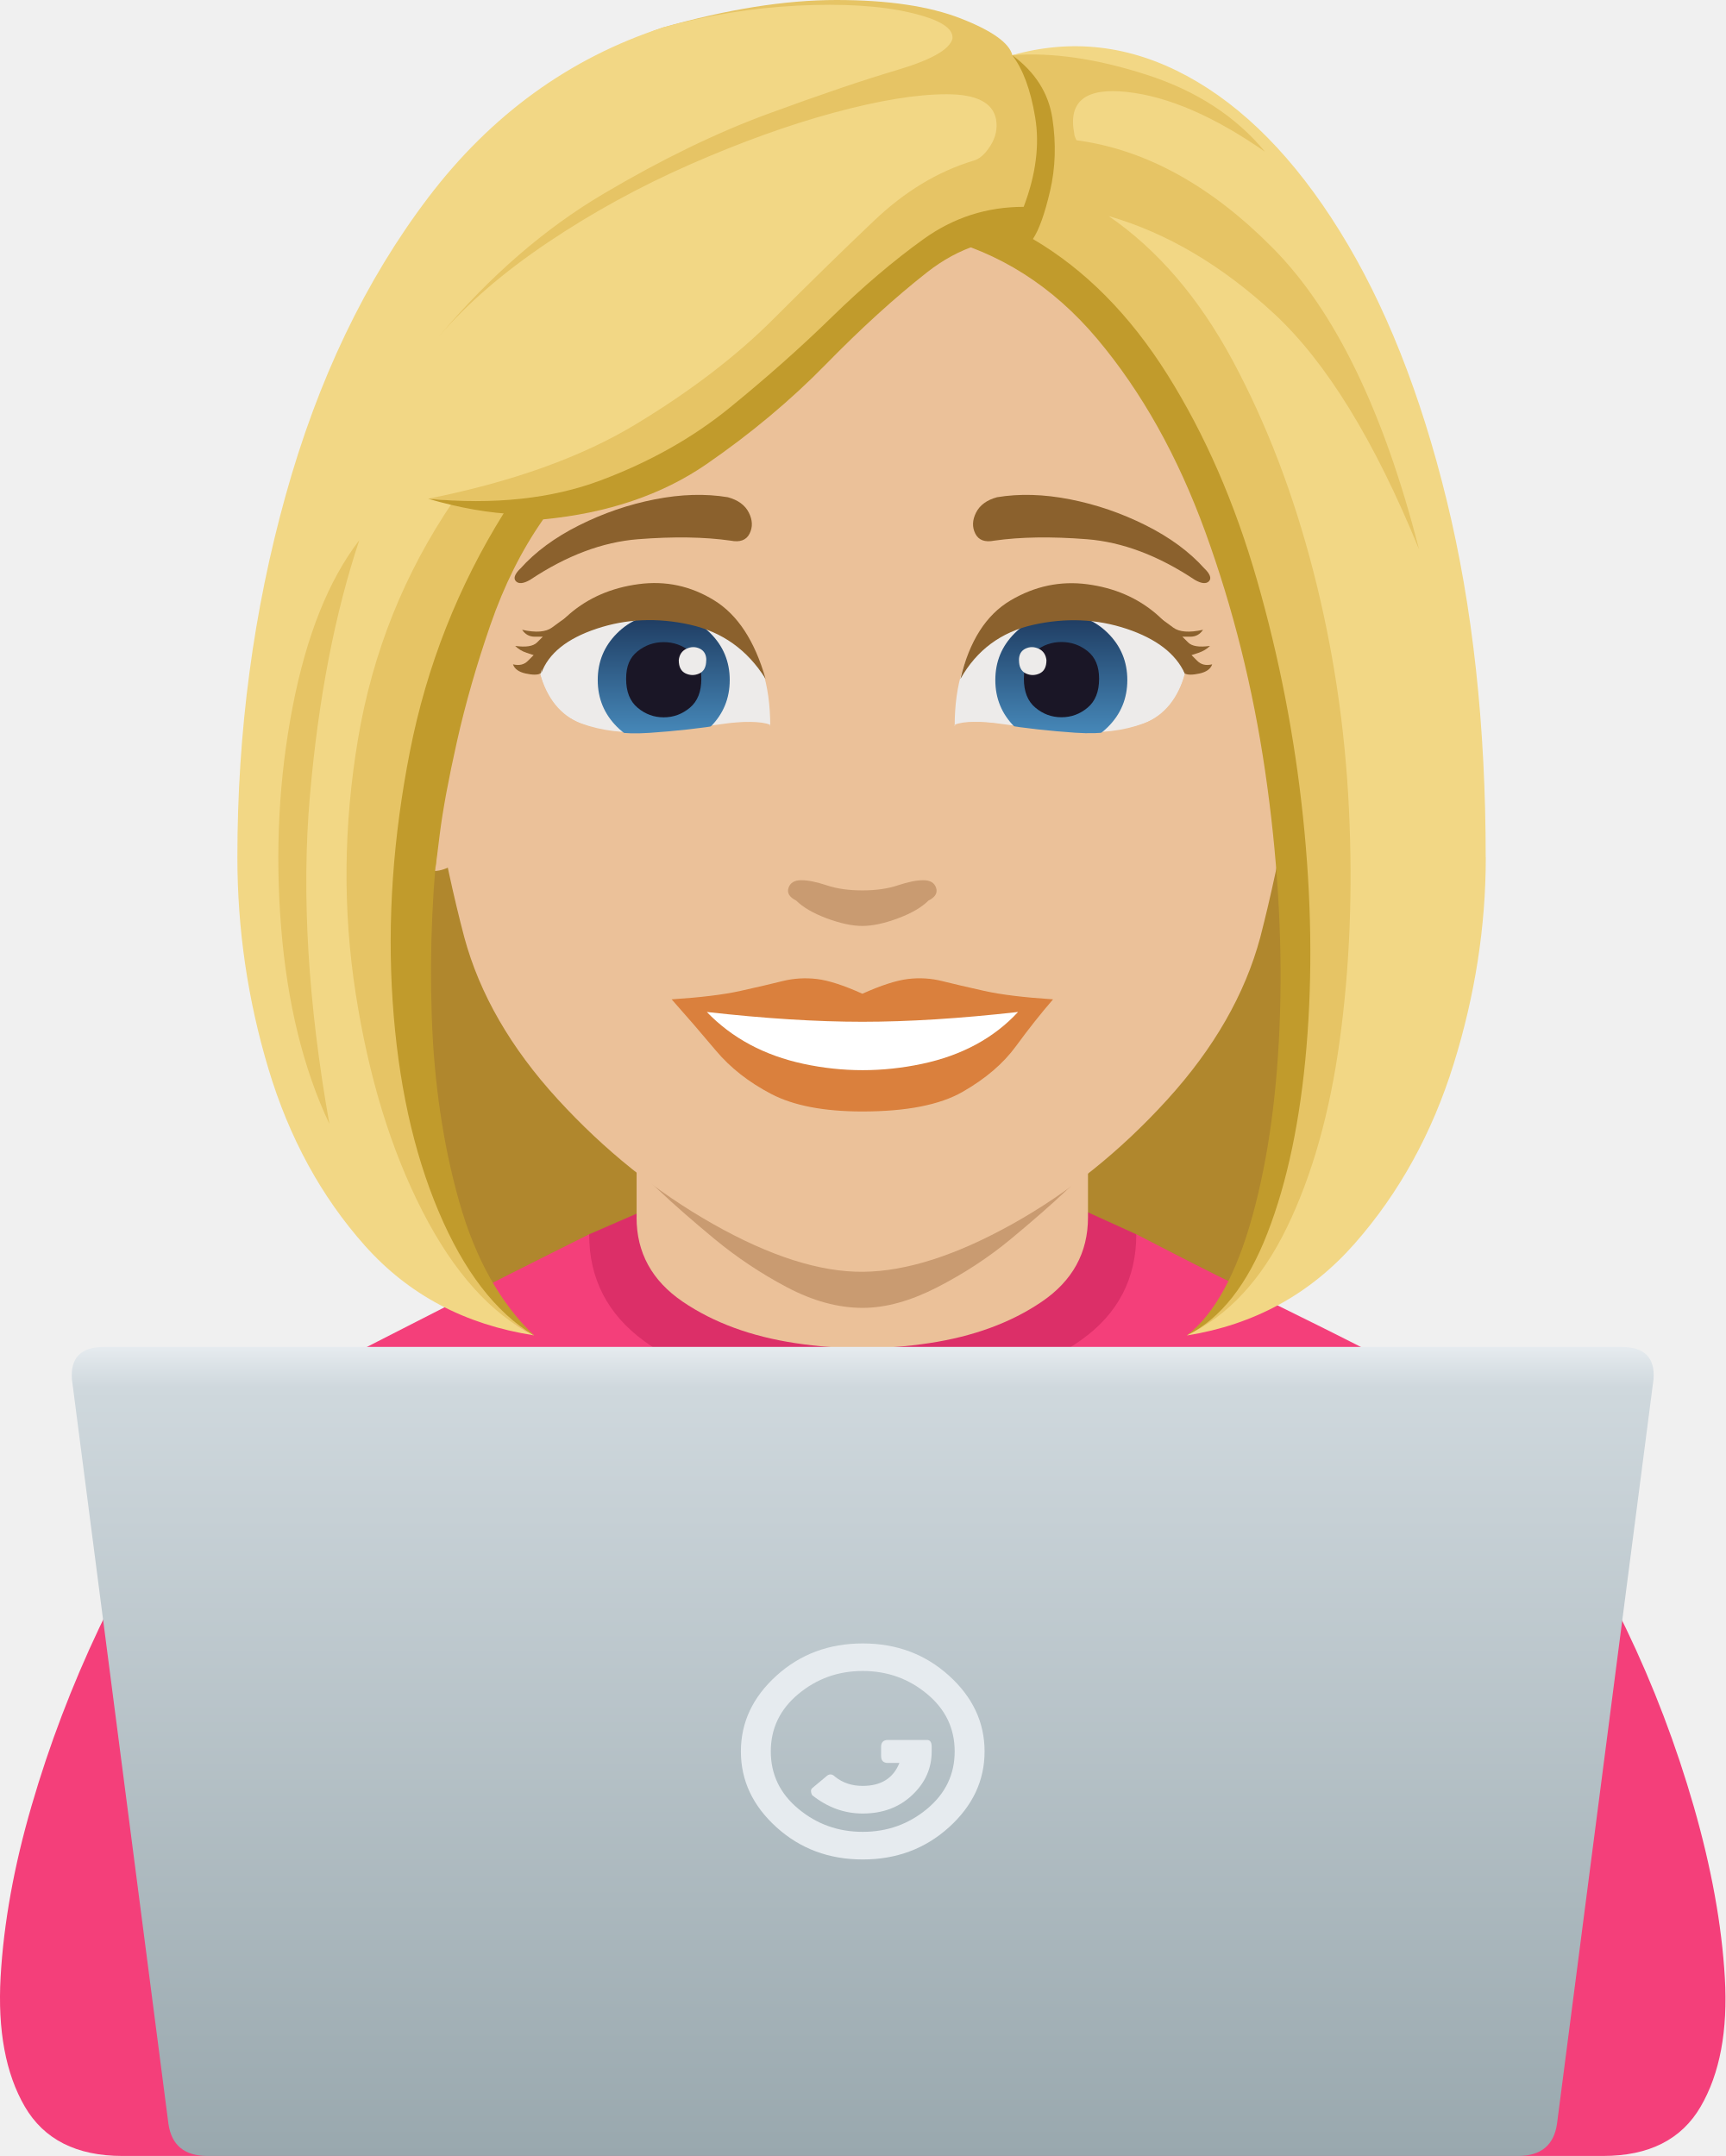
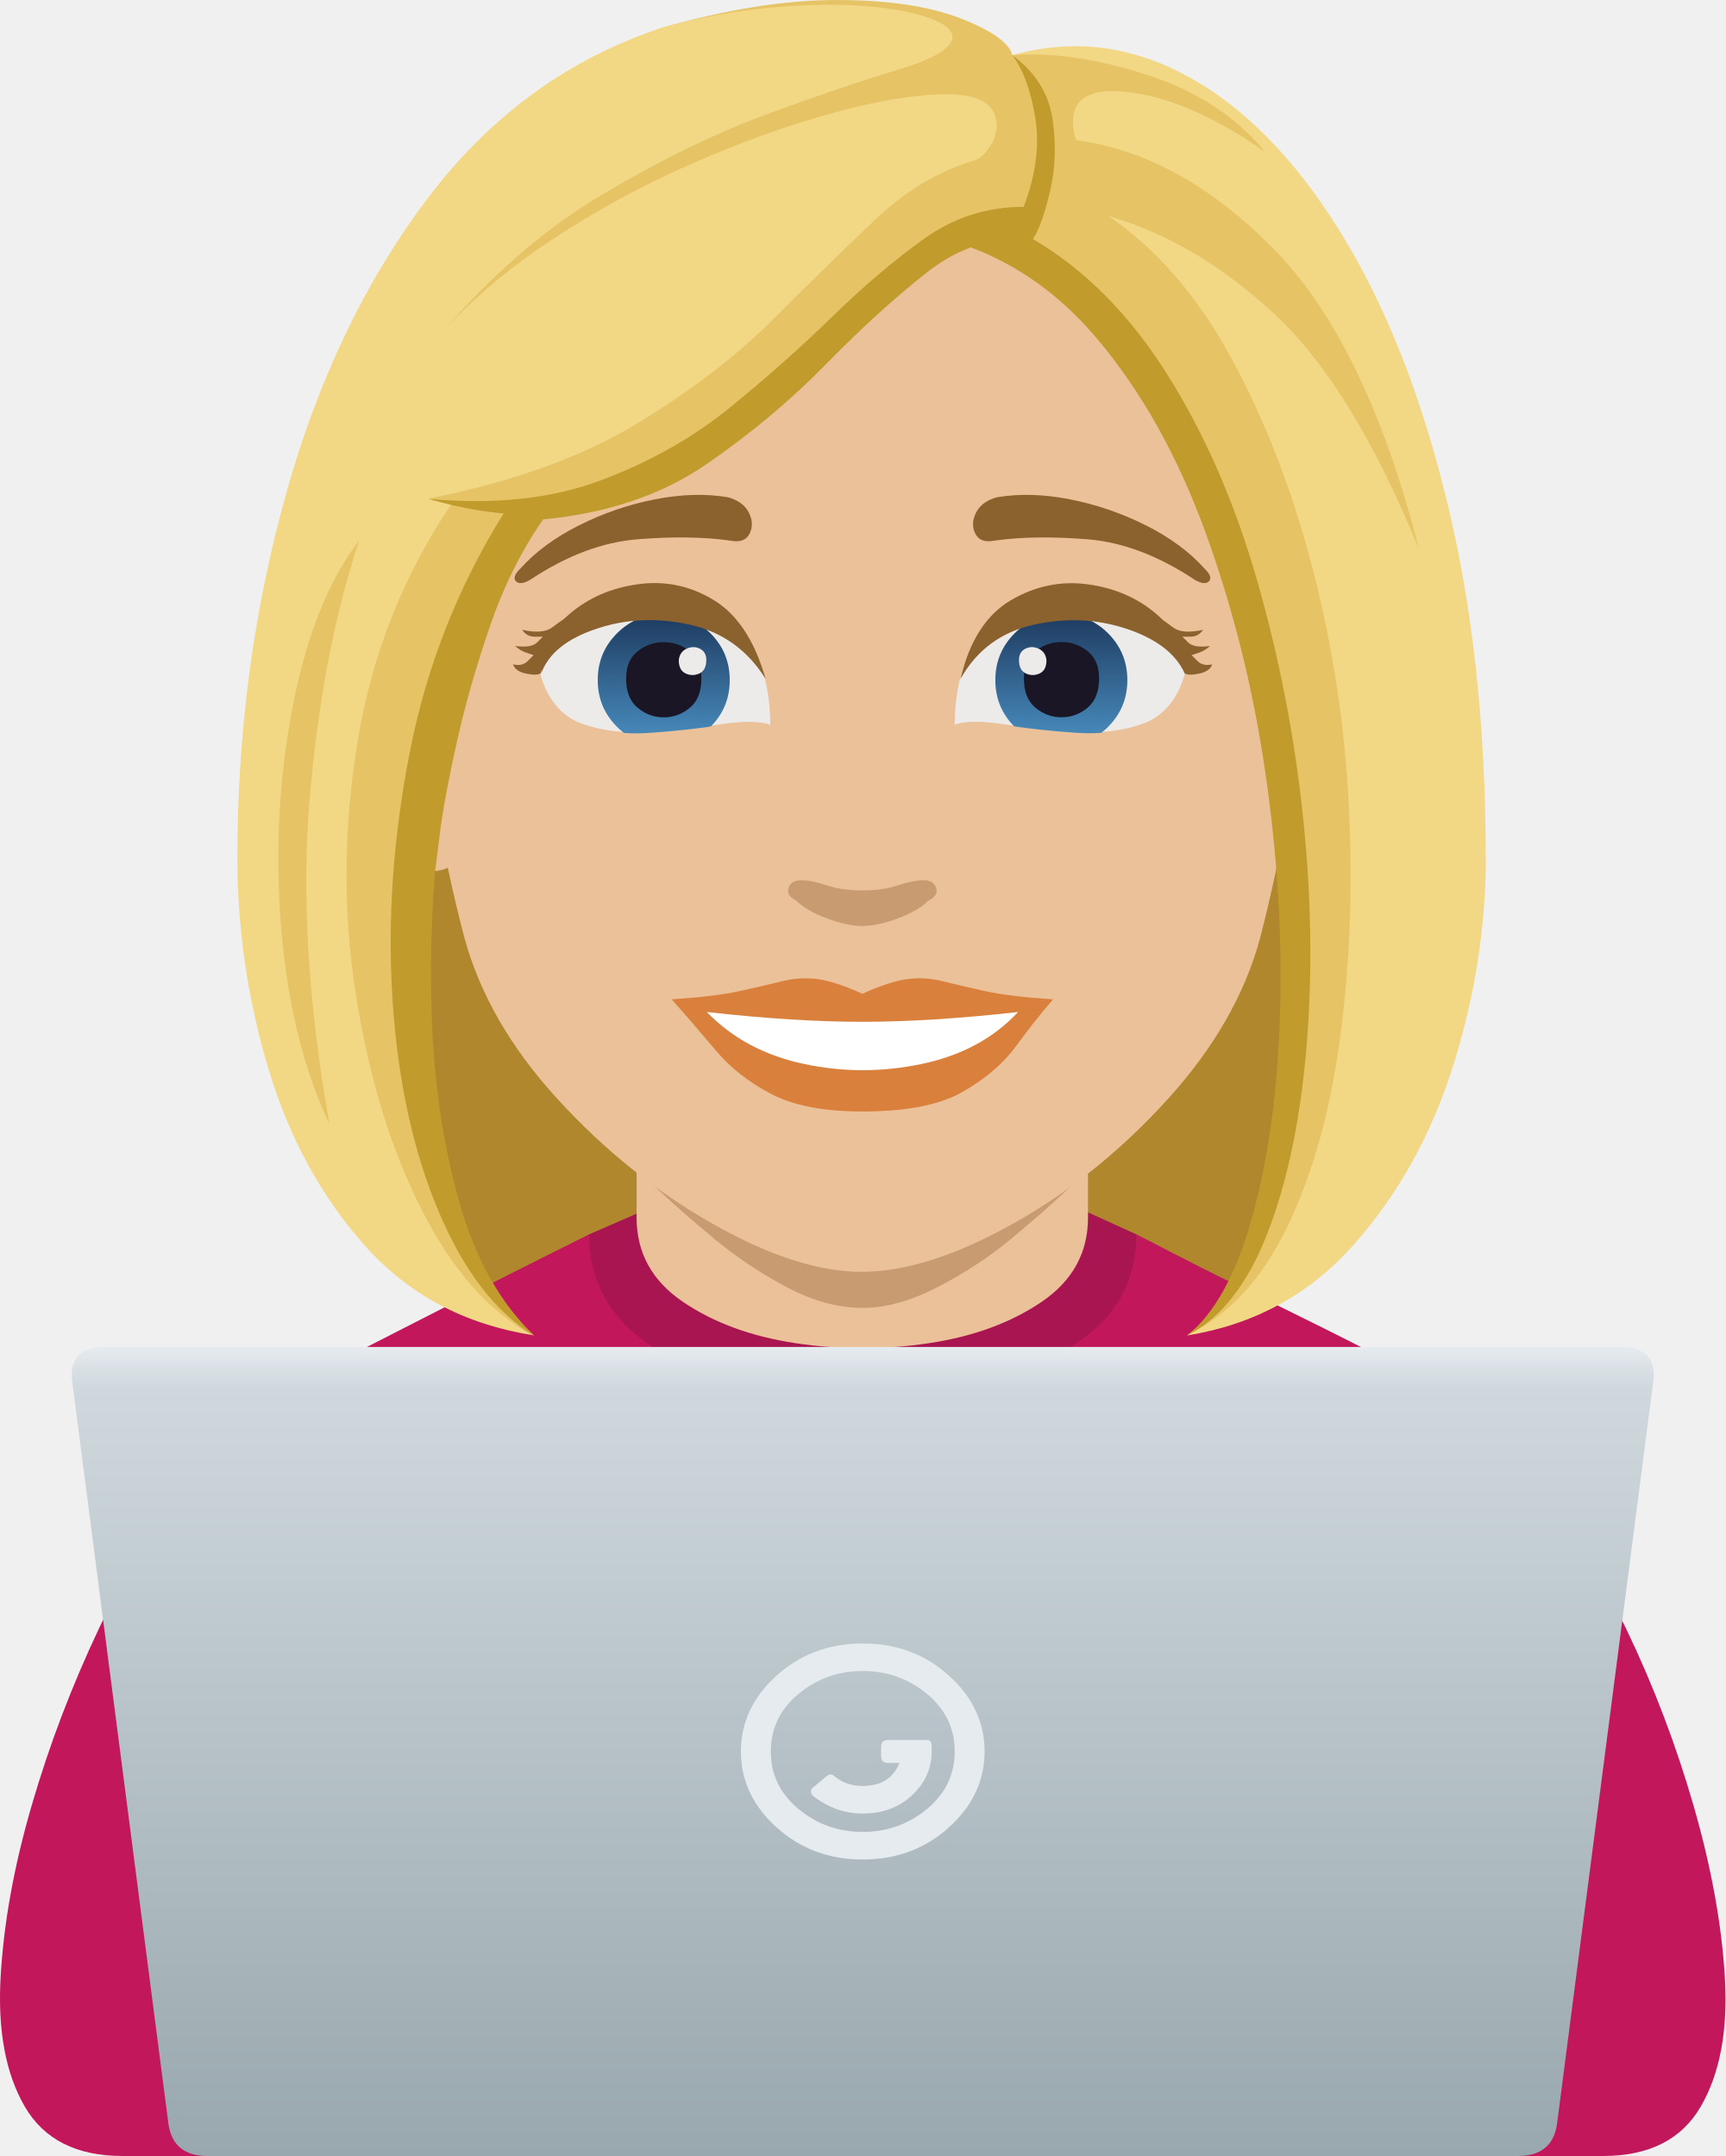
- <svg xmlns="http://www.w3.org/2000/svg" style="" viewBox="0 0 409.68 512">
+ <svg xmlns="http://www.w3.org/2000/svg" style="" viewBox="0 0 409.68 511.99">
  <g class="nc-icon-wrapper">
    <defs>
-       <linearGradient id="1776867898428-1893446_linear-gradient" x1="204.84" y1="-380.02" x2="204.84" y2="-187.88" gradientTransform="matrix(1 0 0 -1 0 131.98)" gradientUnits="userSpaceOnUse">
+       <linearGradient id="1777061839219-1755433_linear-gradient" x1="204.84" y1="892.01" x2="204.84" y2="699.88" gradientTransform="translate(0 -380.02)" gradientUnits="userSpaceOnUse">
        <stop offset="0" stop-color="#99a8ae" />
        <stop offset=".95" stop-color="#cfd8dd" />
        <stop offset="1" stop-color="#e6ebef" />
      </linearGradient>
-       <linearGradient id="1776867898428-1893446_linear-gradient-2" x1="251.99" y1="-45.18" x2="251.99" y2="-13.85" gradientTransform="matrix(1 0 0 -1 0 131.98)" gradientUnits="userSpaceOnUse">
+       <linearGradient id="1777061839219-1755433_linear-gradient-2" x1="251.99" y1="557.19" x2="251.99" y2="525.85" gradientTransform="translate(0 -380.02)" gradientUnits="userSpaceOnUse">
        <stop offset="0" stop-color="#4a90c2" />
        <stop offset="1" stop-color="#1e3a5f" />
      </linearGradient>
-       <linearGradient id="1776867898428-1893446_linear-gradient-3" x1="157.59" y1="-45.18" x2="157.59" y2="-13.85" gradientTransform="matrix(1 0 0 -1 0 131.98)" gradientUnits="userSpaceOnUse">
+       <linearGradient id="1777061839219-1755433_linear-gradient-3" x1="157.59" y1="557.19" x2="157.59" y2="525.85" gradientTransform="translate(0 -380.02)" gradientUnits="userSpaceOnUse">
        <stop offset="0" stop-color="#4a90c2" />
        <stop offset="1" stop-color="#1e3a5f" />
      </linearGradient>
    </defs>
    <path class="cls-2" d="M302,308.4H106.6s-.82-4-2.46-12.01c-1.64-8-3.82-18.2-6.55-30.57-2.74-12.37-5.64-25.57-8.73-39.58-3.1-14.01-6-27.2-8.73-39.58-2.73-12.37-4.91-22.38-6.55-30.02s-2.46-11.28-2.46-10.91h268.01c0-.36-.91,3.27-2.73,10.91s-4.1,17.65-6.83,30.02c-2.73,12.37-5.64,25.57-8.73,39.58-3.1,14.01-6.1,27.2-9.01,39.58-2.91,12.37-5.27,22.56-7.1,30.57-1.82,8.01-2.73,12.01-2.73,12.01" vector-effect="none" fill="#b0872d" />
-     <path class="cls-9" d="M64.56,331.32c4.37-2.18,10.64-5.37,18.83-9.55,8.19-4.18,16.56-8.46,25.11-12.83,8.55-4.37,15.92-8.1,22.11-11.19,6.19-3.1,9.28-4.64,9.28-4.64h129.91s3,1.54,9.01,4.64c6,3.1,13.47,6.83,22.38,11.19,8.91,4.37,17.47,8.64,25.65,12.83,8.19,4.18,14.47,7.37,18.83,9.55,6.19,3.27,12.83,9.91,19.92,19.92,7.1,10.01,13.91,21.84,20.47,35.48s11.91,27.75,16.1,42.3c4.18,14.55,6.64,28.11,7.37,40.66.73,12.55-1.18,22.74-5.73,30.57-4.54,7.83-12.28,11.74-23.2,11.74H29.08c-10.91,0-18.65-3.91-23.2-11.74-4.54-7.83-6.46-18.11-5.73-30.84.73-12.74,3.18-26.29,7.37-40.66,4.18-14.37,9.55-28.48,16.1-42.3,6.55-13.83,13.47-25.65,20.74-35.48,7.28-9.83,14.01-16.38,20.2-19.65" vector-effect="none" fill="#f43f7a" />
-     <path class="cls-6" d="M139.88,293.12l12.55-5.46h105.35l12.01,5.46c0,10.55-4.37,18.92-13.1,25.11-8.73,6.19-19.56,10.37-32.48,12.55-12.91,2.18-25.84,2.27-38.75.27-12.91-2-23.74-6.19-32.48-12.55-8.73-6.37-13.1-14.83-13.1-25.38" vector-effect="none" fill="#dc2f68" />
-     <path class="cls-1" d="M151.15,289.12v-45.39h107.17v45.39c0,8.36-3.66,15.03-10.96,20-7.31,4.98-16.24,8.26-26.8,9.85-10.55,1.59-21.11,1.59-31.66,0-10.55-1.59-19.48-4.87-26.8-9.85-7.31-4.98-10.96-11.64-10.96-20" vector-effect="none" fill="#ebc199" />
-     <path class="cls-13" d="M151.35,277.83h106.98s-1.73,1.64-5.19,4.91c-3.46,3.27-7.83,7.1-13.1,11.47s-11.1,8.19-17.47,11.47c-6.37,3.27-12.28,4.91-17.74,4.91-5.83,0-11.83-1.64-18.01-4.91-6.19-3.27-11.91-7.1-17.2-11.47-5.27-4.37-9.64-8.19-13.1-11.47-3.46-3.27-5.19-4.91-5.19-4.91" vector-effect="none" fill="#c99b71" />
-     <path class="cls-8" d="M384.96,319.86c5.46,0,8.01,2.54,7.64,7.64l-22.92,176.85c-.73,5.1-3.82,7.64-9.28,7.64H49.27c-5.46,0-8.55-2.54-9.28-7.64l-22.92-176.85c-.36-5.1,2.18-7.64,7.64-7.64h360.26" vector-effect="none" fill="url(#1776867898428-1893446_linear-gradient)" />
-     <path class="cls-17" d="M204.84,396.82c-5.83,0-10.91,1.82-15.28,5.46-4.37,3.64-6.55,8.19-6.55,13.64s2.18,10.01,6.55,13.64c4.37,3.64,9.46,5.46,15.28,5.46s10.91-1.82,15.28-5.46,6.55-8.19,6.55-13.64-2.18-10.01-6.55-13.64c-4.37-3.64-9.46-5.46-15.28-5.46M204.84,390.28c8.01,0,14.83,2.54,20.47,7.64s8.46,11.1,8.46,18.01-2.82,12.91-8.46,18.01c-5.64,5.1-12.47,7.64-20.47,7.64s-14.83-2.54-20.47-7.64-8.46-11.1-8.46-18.01,2.82-12.91,8.46-18.01,12.47-7.64,20.47-7.64" vector-effect="none" fill="#e6ebef" />
-     <path class="cls-17" d="M210.84,418.66c-1.09,0-1.64-.54-1.64-1.64v-2.18c0-1.09.54-1.64,1.64-1.64h9.28c.73,0,1.09.54,1.09,1.64v1.09c0,4-1.54,7.46-4.64,10.37s-7,4.37-11.74,4.37c-4.37,0-8.37-1.46-12.01-4.37-.36-.73-.36-1.27,0-1.64l3.27-2.73c.73-.73,1.46-.73,2.18,0,1.82,1.46,4,2.18,6.55,2.18,4.37,0,7.28-1.82,8.73-5.46h-2.73" vector-effect="none" fill="#e6ebef" />
+     <path class="cls-14" d="M64.56,331.32c4.37-2.18,10.64-5.37,18.83-9.55s16.56-8.46,25.11-12.83,15.92-8.1,22.11-11.19c6.19-3.1,9.28-4.64,9.28-4.64h129.91s3,1.54,9.01,4.64c6,3.1,13.47,6.83,22.38,11.19,8.91,4.37,17.47,8.64,25.65,12.83,8.19,4.18,14.47,7.37,18.83,9.55,6.19,3.27,12.83,9.91,19.92,19.92,7.1,10.01,13.91,21.84,20.47,35.48s11.91,27.75,16.1,42.3c4.18,14.55,6.64,28.11,7.37,40.66.73,12.55-1.18,22.74-5.73,30.57-4.54,7.83-12.28,11.74-23.2,11.74H29.08c-10.91,0-18.65-3.91-23.2-11.74-4.54-7.83-6.46-18.11-5.73-30.84.73-12.74,3.18-26.29,7.37-40.66,4.18-14.37,9.55-28.48,16.1-42.3,6.55-13.83,13.47-25.65,20.74-35.48,7.28-9.83,14.01-16.38,20.2-19.65" vector-effect="none" fill="#c2185b" />
+     <path class="cls-17" d="M139.88,293.12l12.55-5.46h105.35l12.01,5.46c0,10.55-4.37,18.92-13.1,25.11-8.73,6.19-19.56,10.37-32.48,12.55-12.91,2.18-25.84,2.27-38.75.27s-23.74-6.19-32.48-12.55c-8.73-6.37-13.1-14.83-13.1-25.38" vector-effect="none" fill="#a91550" />
+     <path class="cls-1" d="M151.15,289.12v-45.39h107.17v45.39c0,8.36-3.66,15.03-10.96,20-7.31,4.98-16.24,8.26-26.8,9.85-10.55,1.59-21.11,1.59-31.66,0s-19.48-4.87-26.8-9.85c-7.31-4.98-10.96-11.64-10.96-20" vector-effect="none" fill="#ebc199" />
+     <path class="cls-11" d="M151.35,277.83h106.98s-1.73,1.64-5.19,4.91c-3.46,3.27-7.83,7.1-13.1,11.47s-11.1,8.19-17.47,11.47c-6.37,3.27-12.28,4.91-17.74,4.91-5.83,0-11.83-1.64-18.01-4.91-6.19-3.27-11.91-7.1-17.2-11.47-5.27-4.37-9.64-8.19-13.1-11.47-3.46-3.27-5.19-4.91-5.19-4.91" vector-effect="none" fill="#c99b71" />
+     <path class="cls-7" d="M384.96,319.86c5.46,0,8.01,2.54,7.64,7.64l-22.92,176.85c-.73,5.1-3.82,7.64-9.28,7.64H49.27c-5.46,0-8.55-2.54-9.28-7.64l-22.92-176.85c-.36-5.1,2.18-7.64,7.64-7.64h360.26" vector-effect="none" fill="url(#1777061839219-1755433_linear-gradient)" />
+     <path class="cls-16" d="M204.84,396.82c-5.83,0-10.91,1.82-15.28,5.46-4.37,3.64-6.55,8.19-6.55,13.64s2.18,10.01,6.55,13.64c4.37,3.64,9.46,5.46,15.28,5.46s10.91-1.82,15.28-5.46,6.55-8.19,6.55-13.64-2.18-10.01-6.55-13.64c-4.37-3.64-9.46-5.46-15.28-5.46M204.84,390.28c8.01,0,14.83,2.54,20.47,7.64s8.46,11.1,8.46,18.01-2.82,12.91-8.46,18.01-12.47,7.64-20.47,7.64-14.83-2.54-20.47-7.64-8.46-11.1-8.46-18.01,2.82-12.91,8.46-18.01,12.47-7.64,20.47-7.64" vector-effect="none" fill="#e6ebef" />
+     <path class="cls-16" d="M210.84,418.66c-1.09,0-1.64-.54-1.64-1.64v-2.18c0-1.09.54-1.64,1.64-1.64h9.28c.73,0,1.09.54,1.09,1.64v1.09c0,4-1.54,7.46-4.64,10.37s-7,4.37-11.74,4.37c-4.37,0-8.37-1.46-12.01-4.37-.36-.73-.36-1.27,0-1.64l3.27-2.73c.73-.73,1.46-.73,2.18,0,1.82,1.46,4,2.18,6.55,2.18,4.37,0,7.28-1.82,8.73-5.46h-2.73" vector-effect="none" fill="#e6ebef" />
    <path class="cls-1" d="M101.68,147.93c2.18,5.46,4.91,13.1,8.19,22.92s4.37,18.56,3.27,26.2c-.36,2.91-1.91,5.46-4.64,7.64-2.73,2.18-5.73,2.73-9.01,1.64-3.27-1.09-5.83-5.1-7.64-12.01-1.09-4.37-3.54-10.28-7.37-17.74-3.82-7.46-5.37-16.65-4.64-27.57.73-7.28,2.73-11.1,6-11.47,3.27-.36,6.55.82,9.83,3.54,3.27,2.73,5.27,5,6,6.83M329.29,149.01c1.09,10.91-.27,20.11-4.1,27.57-3.82,7.46-6.27,13.37-7.37,17.74-2.18,6.91-4.91,10.91-8.19,12.01-3.27,1.09-6.27.54-9.01-1.64-2.73-2.18-4.27-4.73-4.64-7.64-.73-7.64.54-16.38,3.82-26.2,3.27-9.83,6-17.47,8.19-22.92.73-1.82,2.73-4.1,6-6.83s6.55-3.91,9.83-3.54,5.1,4.18,5.46,11.47" vector-effect="none" fill="#ebc199" />
-     <path class="cls-1" d="M204.7,20.84c24.75-.1,45.18,6.13,61.27,18.67,16.09,12.54,27.81,29.37,35.17,50.49s10.19,45.07,8.51,71.85c-.34,7.75-1.53,17.36-3.57,28.81-2.03,11.47-4.32,22.12-6.86,31.96-3.61,13.45-10.95,26.28-22.04,38.48s-23.34,22.05-36.75,29.54c-13.41,7.49-25.24,11.28-35.47,11.38-10.23.1-22.11-3.68-35.63-11.33-13.52-7.65-25.84-17.55-36.94-29.68-11.11-12.14-18.49-24.93-22.14-38.38-2.58-9.79-4.87-20.39-6.88-31.77-2.01-11.39-3.29-21.09-3.85-29.11-1.29-26.68,1.75-50.59,9.13-71.75,7.37-21.16,19.04-37.95,35-50.37,15.96-12.43,36.32-18.68,61.07-18.77" vector-effect="none" fill="#ebc199" />
-     <path class="cls-15" d="M204.75,235.99c4.44-2,8.05-3.16,10.82-3.5,2.78-.34,5.5-.17,8.15.5,2.66.66,5.99,1.44,9.99,2.33,3.99.89,9.43,1.55,16.32,2-2.89,3.33-5.83,7.05-8.83,11.15-2.99,4.1-7.22,7.71-12.65,10.82s-13.37,4.66-23.8,4.66c-9.1,0-16.32-1.38-21.64-4.16s-9.71-6.22-13.15-10.32-6.94-8.16-10.49-12.15c6.88-.45,12.32-1.11,16.32-2s7.33-1.66,9.99-2.33c2.66-.66,5.39-.83,8.16-.5s6.39,1.5,10.82,3.5" vector-effect="none" fill="#da803d" />
-     <path class="cls-12" d="M167.8,240.32c13.76,1.55,26.09,2.33,36.96,2.33s23.2-.78,36.96-2.33c-5.77,6.22-13.37,10.32-22.8,12.32s-18.81,2-28.13,0c-9.32-2-16.98-6.11-22.97-12.32" vector-effect="none" fill="#fff" />
-     <path class="cls-16" d="M286.03,135.05c1.33,1.33,1.66,2.33,1,3-.66.66-1.78.55-3.33-.34-8.66-5.77-17.2-8.99-25.65-9.66-8.43-.66-15.76-.55-21.98.34-2.22.44-3.72-.11-4.5-1.66s-.72-3.22.17-4.99,2.55-3,4.99-3.66c5.33-.89,11.1-.72,17.32.5,6.22,1.22,12.21,3.27,17.98,6.16s10.43,6.33,13.99,10.32M123.51,135.05c-1.34,1.33-1.66,2.33-1,3,.66.66,1.78.55,3.33-.34,8.66-5.77,17.2-8.99,25.65-9.66,8.43-.66,15.76-.55,21.98.34,2.22.44,3.72-.11,4.5-1.66s.72-3.22-.17-4.99-2.55-3-4.99-3.66c-5.33-.89-11.1-.72-17.32.5-6.22,1.22-12.21,3.27-17.98,6.16s-10.43,6.33-13.99,10.32" vector-effect="none" fill="#8b612d" />
-     <path class="cls-13" d="M219.24,209.03c1.61,0,2.62.6,3.02,1.81s-.2,2.22-1.81,3.02c-1.61,1.61-4.02,3.02-7.25,4.22-3.22,1.21-6.04,1.81-8.46,1.81s-5.23-.61-8.46-1.81c-3.22-1.21-5.63-2.62-7.25-4.22-1.61-.81-2.22-1.81-1.81-3.02.4-1.21,1.41-1.81,3.02-1.81s3.62.4,6.04,1.21,5.23,1.21,8.46,1.21,6.04-.4,8.46-1.21,4.42-1.21,6.04-1.21" vector-effect="none" fill="#c99b71" />
-     <path class="cls-14" d="M281.29,160.11c-1.55,5.99-4.78,9.88-9.66,11.66s-10.38,2.44-16.48,2-11.83-1.06-17.16-1.83c-5.33-.78-9.11-.61-11.32.5,0-9.99,2.44-17.65,7.33-22.98,4.89-5.33,10.77-8.49,17.65-9.49s13.15.17,18.82,3.5c5.67,3.33,9.27,8.88,10.83,16.65" vector-effect="none" fill="#edebea" />
-     <path class="cls-5" d="M251.99,145.83c4.35,0,8.05,1.52,11.1,4.57,3.05,3.05,4.57,6.75,4.57,11.1s-1.52,8.05-4.57,11.1-6.75,4.57-11.1,4.57-8.05-1.52-11.1-4.57c-3.05-3.05-4.57-6.75-4.57-11.1s1.52-8.05,4.57-11.1,6.75-4.57,11.1-4.57" vector-effect="none" fill="url(#1776867898428-1893446_linear-gradient-2)" />
-     <path class="cls-7" d="M243.1,161.18c0-2.9.9-5.08,2.72-6.54,1.82-1.45,3.88-2.18,6.21-2.18s4.39.73,6.21,2.18c1.82,1.45,2.72,3.63,2.72,6.54,0,3.05-.9,5.34-2.72,6.86-1.82,1.53-3.88,2.29-6.21,2.29s-4.39-.76-6.21-2.29c-1.82-1.52-2.72-3.81-2.72-6.86" vector-effect="none" fill="#1a1626" />
-     <path class="cls-14" d="M241.93,156.77c0-1.3.5-2.22,1.52-2.72,1.02-.5,2.07-.5,3.16,0s1.7,1.42,1.85,2.72c0,1.6-.54,2.65-1.63,3.16-1.09.5-2.18.5-3.26,0-1.09-.51-1.63-1.56-1.63-3.16" vector-effect="none" fill="#edebea" />
-     <path class="cls-16" d="M282.9,155.57s.46.46,1.37,1.37c.91.91,2.1,1.18,3.54.82-.36,1.09-1.37,1.82-3,2.18-1.64.36-2.82.36-3.54,0-.36-1.82-1.64-4.27-3.82-7.37s-3.91-5.55-5.19-7.37-.46-1.46,2.46,1.09c1.09.73,2.37,1.64,3.82,2.73s3.82,1.27,7.1.54c-.73,1.09-1.73,1.64-3,1.64h-1.91s.46.46,1.37,1.37c.91.91,2.64,1.18,5.19.82-.73.73-1.64,1.27-2.73,1.64-1.09.36-1.64.54-1.64.54" vector-effect="none" fill="#8b612d" />
+     <path class="cls-1" d="M204.7,20.84c24.75-.1,45.18,6.13,61.27,18.67s27.81,29.37,35.17,50.49,10.19,45.07,8.51,71.85c-.34,7.75-1.53,17.36-3.57,28.81-2.03,11.47-4.32,22.12-6.86,31.96-3.61,13.45-10.95,26.28-22.04,38.48s-23.34,22.05-36.75,29.54c-13.41,7.49-25.24,11.28-35.47,11.38s-22.11-3.68-35.63-11.33-25.84-17.55-36.94-29.68c-11.11-12.14-18.49-24.93-22.14-38.38-2.58-9.79-4.87-20.39-6.88-31.77-2.01-11.39-3.29-21.09-3.85-29.11-1.29-26.68,1.75-50.59,9.13-71.75,7.37-21.16,19.04-37.95,35-50.37,15.96-12.43,36.32-18.68,61.07-18.77" vector-effect="none" fill="#ebc199" />
+     <path class="cls-13" d="M204.75,235.99c4.44-2,8.05-3.16,10.82-3.5,2.78-.34,5.5-.17,8.15.5,2.66.66,5.99,1.44,9.99,2.33,3.99.89,9.43,1.55,16.32,2-2.89,3.33-5.83,7.05-8.83,11.15-2.99,4.1-7.22,7.71-12.65,10.82s-13.37,4.66-23.8,4.66c-9.1,0-16.32-1.38-21.64-4.16s-9.71-6.22-13.15-10.32-6.94-8.16-10.49-12.15c6.88-.45,12.32-1.11,16.32-2s7.33-1.66,9.99-2.33c2.66-.66,5.39-.83,8.16-.5s6.39,1.5,10.82,3.5" vector-effect="none" fill="#da803d" />
+     <path class="cls-10" d="M167.8,240.32c13.76,1.55,26.09,2.33,36.96,2.33s23.2-.78,36.96-2.33c-5.77,6.22-13.37,10.32-22.8,12.32s-18.81,2-28.13,0c-9.32-2-16.98-6.11-22.97-12.32" vector-effect="none" fill="#fff" />
+     <path class="cls-15" d="M286.03,135.05c1.33,1.33,1.66,2.33,1,3-.66.66-1.78.55-3.33-.34-8.66-5.77-17.2-8.99-25.65-9.66-8.43-.66-15.76-.55-21.98.34-2.22.44-3.72-.11-4.5-1.66s-.72-3.22.17-4.99,2.55-3,4.99-3.66c5.33-.89,11.1-.72,17.32.5,6.22,1.22,12.21,3.27,17.98,6.16s10.43,6.33,13.99,10.32M123.51,135.05c-1.34,1.33-1.66,2.33-1,3,.66.66,1.78.55,3.33-.34,8.66-5.77,17.2-8.99,25.65-9.66,8.43-.66,15.76-.55,21.98.34,2.22.44,3.72-.11,4.5-1.66s.72-3.22-.17-4.99-2.55-3-4.99-3.66c-5.33-.89-11.1-.72-17.32.5s-12.21,3.27-17.98,6.16-10.43,6.33-13.99,10.32" vector-effect="none" fill="#8b612d" />
+     <path class="cls-11" d="M219.24,209.03c1.61,0,2.62.6,3.02,1.81s-.2,2.22-1.81,3.02c-1.61,1.61-4.02,3.02-7.25,4.22-3.22,1.21-6.04,1.81-8.46,1.81s-5.23-.61-8.46-1.81c-3.22-1.21-5.63-2.62-7.25-4.22-1.61-.81-2.22-1.81-1.81-3.02.4-1.21,1.41-1.81,3.02-1.81s3.62.4,6.04,1.21,5.23,1.21,8.46,1.21,6.04-.4,8.46-1.21,4.42-1.21,6.04-1.21" vector-effect="none" fill="#c99b71" />
+     <path class="cls-12" d="M281.29,160.11c-1.55,5.99-4.78,9.88-9.66,11.66s-10.38,2.44-16.48,2-11.83-1.06-17.16-1.83c-5.33-.78-9.11-.61-11.32.5,0-9.99,2.44-17.65,7.33-22.98s10.77-8.49,17.65-9.49,13.15.17,18.82,3.5c5.67,3.33,9.27,8.88,10.83,16.65" vector-effect="none" fill="#edebea" />
+     <path class="cls-5" d="M251.99,145.83c4.35,0,8.05,1.52,11.1,4.57s4.57,6.75,4.57,11.1-1.52,8.05-4.57,11.1-6.75,4.57-11.1,4.57-8.05-1.52-11.1-4.57-4.57-6.75-4.57-11.1,1.52-8.05,4.57-11.1,6.75-4.57,11.1-4.57" vector-effect="none" fill="url(#1777061839219-1755433_linear-gradient-2)" />
+     <path class="cls-6" d="M243.1,161.18c0-2.9.9-5.08,2.72-6.54,1.82-1.45,3.88-2.18,6.21-2.18s4.39.73,6.21,2.18,2.72,3.63,2.72,6.54-.9,5.34-2.72,6.86c-1.82,1.53-3.88,2.29-6.21,2.29s-4.39-.76-6.21-2.29c-1.82-1.52-2.72-3.81-2.72-6.86" vector-effect="none" fill="#1a1626" />
+     <path class="cls-12" d="M241.93,156.77c0-1.3.5-2.22,1.52-2.72s2.07-.5,3.16,0,1.7,1.42,1.85,2.72c0,1.6-.54,2.65-1.63,3.16-1.09.5-2.18.5-3.26,0-1.09-.51-1.63-1.56-1.63-3.16" vector-effect="none" fill="#edebea" />
+     <path class="cls-15" d="M282.9,155.57s.46.46,1.37,1.37c.91.91,2.1,1.18,3.54.82-.36,1.09-1.37,1.82-3,2.18-1.64.36-2.82.36-3.54,0-.36-1.82-1.64-4.27-3.82-7.37s-3.91-5.55-5.19-7.37-.46-1.46,2.46,1.09c1.09.73,2.37,1.64,3.82,2.73s3.82,1.27,7.1.54c-.73,1.09-1.73,1.64-3,1.64h-1.91s.46.46,1.37,1.37c.91.91,2.64,1.18,5.19.82-.73.73-1.64,1.27-2.73,1.64-1.09.36-1.64.54-1.64.54" vector-effect="none" fill="#8b612d" />
    <path class="cls-1" d="M281.41,159.86v25.09h-54.67v-12.87c2.14-.86,5.9-.86,11.26,0s11.15,1.5,17.36,1.93c6.22.43,11.68-.32,16.4-2.26,4.71-1.93,7.93-5.9,9.65-11.9" vector-effect="none" fill="#ebc199" />
-     <path class="cls-16" d="M228.04,161.2c2.14-8.98,6.09-15.18,11.87-18.6,5.77-3.42,11.87-4.7,18.28-3.85,6.42.86,11.87,3.21,16.36,7.06,4.49,3.85,6.74,8.55,6.74,14.11-2.14-4.7-6.74-8.23-13.79-10.59-7.06-2.35-14.43-2.67-22.12-.96s-13.47,5.99-17.32,12.83" vector-effect="none" fill="#8b612d" />
-     <path class="cls-14" d="M128.27,160.14c1.33-7.77,4.88-13.31,10.66-16.65,5.77-3.33,12.1-4.5,18.98-3.5s12.76,4.16,17.64,9.49,7.33,12.99,7.33,22.97c-2.44-1.11-6.27-1.28-11.49-.5-5.22.78-10.87,1.38-16.98,1.83-6.11.44-11.59-.22-16.48-2-4.88-1.78-8.11-5.66-9.66-11.65" vector-effect="none" fill="#edebea" />
-     <path class="cls-4" d="M157.59,145.83c-4.35,0-8.05,1.52-11.1,4.57-3.05,3.05-4.57,6.75-4.57,11.1s1.52,8.05,4.57,11.1,6.75,4.57,11.1,4.57,8.05-1.52,11.1-4.57c3.05-3.05,4.57-6.75,4.57-11.1s-1.52-8.05-4.57-11.1c-3.05-3.05-6.75-4.57-11.1-4.57" vector-effect="none" fill="url(#1776867898428-1893446_linear-gradient-3)" />
-     <path class="cls-7" d="M166.52,161.2c0,3.05-.9,5.34-2.72,6.86-1.82,1.52-3.88,2.29-6.21,2.29s-4.39-.76-6.21-2.29c-1.82-1.52-2.72-3.81-2.72-6.86s.9-5.08,2.72-6.53c1.82-1.45,3.88-2.18,6.21-2.18s4.39.73,6.21,2.18c1.82,1.45,2.72,3.62,2.72,6.53" vector-effect="none" fill="#1a1626" />
-     <path class="cls-14" d="M167.68,156.77c0,1.6-.54,2.65-1.63,3.16-1.09.5-2.18.5-3.26,0-1.09-.51-1.63-1.56-1.63-3.16.14-1.3.76-2.22,1.85-2.72,1.09-.5,2.14-.5,3.16,0s1.53,1.42,1.53,2.72" vector-effect="none" fill="#edebea" />
-     <path class="cls-16" d="M126.69,155.57s-.54-.18-1.64-.54-2-.91-2.73-1.64c2.54.36,4.27.09,5.19-.82l1.37-1.37h-1.91c-1.27,0-2.27-.54-3-1.64,3.27.73,5.64.54,7.1-.54,1.46-1.09,2.73-2,3.82-2.73,2.91-2.54,3.73-2.91,2.46-1.09-1.27,1.82-3,4.27-5.19,7.37-2.18,3.1-3.46,5.55-3.82,7.37-.73.36-1.91.36-3.54,0s-2.64-1.09-3-2.18c1.46.36,2.64.09,3.54-.82l1.37-1.37" vector-effect="none" fill="#8b612d" />
+     <path class="cls-15" d="M228.04,161.2c2.14-8.98,6.09-15.18,11.87-18.6,5.77-3.42,11.87-4.7,18.28-3.85,6.42.86,11.87,3.21,16.36,7.06,4.49,3.85,6.74,8.55,6.74,14.11-2.14-4.7-6.74-8.23-13.79-10.59-7.06-2.35-14.43-2.67-22.12-.96s-13.47,5.99-17.32,12.83" vector-effect="none" fill="#8b612d" />
+     <path class="cls-12" d="M128.27,160.14c1.33-7.77,4.88-13.31,10.66-16.65,5.77-3.33,12.1-4.5,18.98-3.5s12.76,4.16,17.64,9.49,7.33,12.99,7.33,22.97c-2.44-1.11-6.27-1.28-11.49-.5s-10.87,1.38-16.98,1.83c-6.11.44-11.59-.22-16.48-2-4.88-1.78-8.11-5.66-9.66-11.65" vector-effect="none" fill="#edebea" />
+     <path class="cls-4" d="M157.59,145.83c-4.35,0-8.05,1.52-11.1,4.57s-4.57,6.75-4.57,11.1,1.52,8.05,4.57,11.1,6.75,4.57,11.1,4.57,8.05-1.52,11.1-4.57,4.57-6.75,4.57-11.1-1.52-8.05-4.57-11.1-6.75-4.57-11.1-4.57" vector-effect="none" fill="url(#1777061839219-1755433_linear-gradient-3)" />
+     <path class="cls-6" d="M166.52,161.2c0,3.05-.9,5.34-2.72,6.86s-3.88,2.29-6.21,2.29-4.39-.76-6.21-2.29c-1.82-1.52-2.72-3.81-2.72-6.86s.9-5.08,2.72-6.53,3.88-2.18,6.21-2.18,4.39.73,6.21,2.18,2.72,3.62,2.72,6.53" vector-effect="none" fill="#1a1626" />
+     <path class="cls-12" d="M167.68,156.77c0,1.6-.54,2.65-1.63,3.16-1.09.5-2.18.5-3.26,0-1.09-.51-1.63-1.56-1.63-3.16.14-1.3.76-2.22,1.85-2.72,1.09-.5,2.14-.5,3.16,0s1.53,1.42,1.53,2.72" vector-effect="none" fill="#edebea" />
+     <path class="cls-15" d="M126.69,155.57s-.54-.18-1.64-.54-2-.91-2.73-1.64c2.54.36,4.27.09,5.19-.82l1.37-1.37h-1.91c-1.27,0-2.27-.54-3-1.64,3.27.73,5.64.54,7.1-.54,1.46-1.09,2.73-2,3.82-2.73,2.91-2.54,3.73-2.91,2.46-1.09-1.27,1.82-3,4.27-5.19,7.37-2.18,3.1-3.46,5.55-3.82,7.37-.73.36-1.91.36-3.54,0s-2.64-1.09-3-2.18c1.46.36,2.64.09,3.54-.82l1.37-1.37" vector-effect="none" fill="#8b612d" />
    <path class="cls-1" d="M128.18,159.88c1.71,6.01,4.93,9.97,9.64,11.91s10.19,2.68,16.4,2.25c6.22-.43,12-1.07,17.36-1.93s9.11-.86,11.26,0v12.87h-54.68v-25.09" vector-effect="none" fill="#ebc199" />
-     <path class="cls-16" d="M181.74,161.17c-4.27-6.84-10.27-11.11-17.96-12.83-7.7-1.71-15.08-1.39-22.12.96-7.06,2.35-11.43,5.88-13.15,10.59,0-5.56,2.25-10.26,6.74-14.11,4.49-3.85,9.94-6.2,16.36-7.06,6.42-.86,12.4.42,17.96,3.85,5.56,3.42,9.62,9.62,12.19,18.6" vector-effect="none" fill="#8b612d" />
-     <path class="cls-10" d="M240.32,13.1c16.38-2.91,31.02-.36,43.94,7.64,12.91,8.01,24.02,19.84,33.29,35.48,9.28,15.65,16.56,33.57,21.84,53.76,5.27,20.2,8.19,41.03,8.73,62.5s-1.37,42.03-5.73,61.68c-4.37,19.65-11.55,36.85-21.56,51.58-10.01,14.74-23.02,25.2-39.02,31.38,7.64-5.1,13.55-14.65,17.74-28.65,4.18-14.01,6.64-30.38,7.37-49.12.73-18.74-.46-38.12-3.54-58.13-3.1-20.01-8.1-38.94-15.01-56.77-6.91-17.83-15.83-32.93-26.75-45.31-10.91-12.37-24.02-20.01-39.3-22.92-6.19,5.1-13.28,11.83-21.28,20.2-8.01,8.37-18.01,16.83-30.02,25.38-12.01,8.55-26.93,15.2-44.76,19.92-10.55,15.28-18.2,32.57-22.92,51.86-4.73,19.28-6.83,38.48-6.28,57.59s3.37,36.3,8.46,51.58c5.1,15.28,12.19,26.75,21.28,34.39-22.56-12.37-39.12-28.11-49.67-47.22-10.55-19.11-16.47-39.75-17.74-61.96-1.27-22.2,1-44.39,6.83-66.59s13.74-42.85,23.74-61.96c10.01-19.11,21.01-35.12,33.02-48.03,12.01-12.91,23.47-21.2,34.39-24.84,15.3-4.35,29.04-6.54,41.23-6.54s22.01,1.46,29.48,4.37c7.46,2.91,11.55,5.83,12.28,8.73" vector-effect="none" fill="#e6c465" />
-     <path class="cls-11" d="M281.81,317.14c6.55-5.1,11.74-14.55,15.56-28.38,3.82-13.83,6-29.93,6.55-48.31.54-18.38-.64-37.48-3.54-57.32-2.91-19.84-7.64-38.75-14.19-56.77-6.55-18.01-15.1-33.29-25.65-45.85-10.55-12.55-23.29-20.65-38.21-24.29,0,0,.82-.73,2.46-2.18,1.64-1.46,4.1-2.37,7.37-2.73,3.27-.36,7.64,1.46,13.1,5.46,12.37,7.27,23.01,18.01,31.93,32.21,8.91,14.19,16.01,30.48,21.28,48.85,5.27,18.38,8.91,37.12,10.91,56.22,2,19.11,2.27,37.3.82,54.59-1.46,17.28-4.54,32.02-9.28,44.22-4.73,12.19-11.1,20.28-19.11,24.29" vector-effect="none" fill="#c19b2c" />
-     <path class="cls-3" d="M352.77,203.6c0,16.38-2.54,32.75-7.64,49.12-5.1,16.38-12.91,30.57-23.47,42.58-10.55,12.01-23.84,19.28-39.85,21.84,9.83-4.73,17.74-13.28,23.74-25.65,6-12.37,10.19-27.2,12.55-44.49,2.37-17.28,3.1-35.57,2.18-54.86-.91-19.28-3.73-38.12-8.46-56.49-4.73-18.38-11.1-35.02-19.11-49.95-8.01-14.92-17.83-26.38-29.48-34.39,13.83,4,26.93,11.74,39.3,23.2,12.37,11.47,23.84,30.11,34.39,55.95-8.37-32.75-19.92-56.59-34.66-71.5-14.74-14.92-30.29-23.47-46.67-25.65-.36-.73-.54-1.27-.54-1.64-1.46-7.64,2.73-10.91,12.55-9.83s20.74,5.83,32.75,14.19c-6.91-8.37-16.28-14.47-28.11-18.28-11.83-3.82-22.47-5.37-31.93-4.64,14.19-4,28.02-2.37,41.48,4.91,13.47,7.28,25.57,19.56,36.3,36.85,10.74,17.28,19.2,38.58,25.38,63.86,6.19,25.29,9.28,53.59,9.28,84.88M104.4,79.7c6.55-7.64,15.1-15.01,25.65-22.11,10.55-7.1,21.84-13.28,33.84-18.56,12.01-5.27,23.38-9.37,34.12-12.28s19.65-4.37,26.75-4.37,11.01,2,11.74,6c.36,2.18-.09,4.27-1.37,6.27-1.27,2-2.64,3.18-4.1,3.54-8.37,2.54-16.2,7.28-23.47,14.19-7.28,6.91-15.28,14.74-24.02,23.47-8.73,8.73-19.56,17.01-32.48,24.84-12.91,7.83-29.38,13.74-49.4,17.74l6,.54c-11.64,17.1-19.2,35.94-22.65,56.49-3.46,20.56-3.64,40.76-.54,60.59,3.1,19.84,8.37,37.02,15.83,51.58,7.46,14.55,16.28,24.38,26.47,29.48-16.38-2.54-29.75-9.64-40.12-21.28-10.37-11.64-18.01-25.65-22.92-42.03-4.91-16.38-7.37-33.11-7.37-50.22,0-29.84,3.82-58.5,11.47-85.97,7.64-27.48,18.92-51.03,33.84-70.69,14.92-19.65,33.48-33.11,55.68-40.39,10.55-2.91,21.2-4.64,31.93-5.19,10.74-.54,19.65,0,26.75,1.64s10.46,3.73,10.1,6.27c-.73,2.54-5.1,5-13.1,7.37-8.01,2.37-18.2,5.83-30.57,10.37-12.37,4.54-25.47,10.91-39.3,19.11-13.83,8.19-26.75,19.38-38.75,33.57M78.21,266.92c-5.1-28.75-6.64-54.68-4.64-77.78,2-23.11,5.91-43.39,11.74-60.86-7.28,9.46-12.55,22.65-15.83,39.58-3.27,16.92-4.18,34.39-2.73,52.4,1.46,18.01,5.27,33.57,11.47,46.67" vector-effect="none" fill="#f2d785" />
-     <path class="cls-11" d="M103.32,206.87s.18-3.37.54-10.1,1.18-15.01,2.46-24.84c1.27-9.83,3.37-19.56,6.27-29.21,2.91-9.64,6.91-17.2,12.01-22.65,12.01-1.09,22.65-4.37,31.93-9.83,9.28-5.46,17.65-11.64,25.11-18.56,7.46-6.91,14.47-13.55,21.01-19.92,6.55-6.37,13.28-11.1,20.2-14.19,6.91-3.1,14.37-3.37,22.38-.82-9.1-.73-17.47,1.91-25.11,7.91-7.64,6-15.65,13.28-24.02,21.84s-17.83,16.47-28.38,23.74-23.47,11.64-38.75,13.1c-5.1,7.28-9.28,15.65-12.55,25.11s-5.91,18.65-7.91,27.57-3.37,16.28-4.1,22.11c-.73,5.83-1.09,8.73-1.09,8.73" vector-effect="none" fill="#c19b2c" />
-     <path class="cls-11" d="M126.78,317.14c-9.1-5.46-16.65-15.28-22.65-29.48-6-14.19-9.64-30.84-10.91-49.95-1.27-19.11.09-38.85,4.1-59.22,4-20.38,11.47-39.3,22.38-56.77,0,0,.64-.36,1.91-1.09s3.37-.54,6.28.54c-5.46,6.91-10.19,16.74-14.19,29.48-4,12.74-7,27.02-9.01,42.85-2,15.83-2.73,31.75-2.18,47.76.54,16.01,2.73,30.75,6.55,44.21,3.82,13.47,9.74,24.02,17.74,31.66" vector-effect="none" fill="#c19b2c" />
-     <path class="cls-11" d="M245.23,56.77c-8.37-1.46-16.28.36-23.74,5.46s-15.2,11.55-23.2,19.38c-8.01,7.83-16.65,15.37-25.93,22.65-9.28,7.28-19.65,12.55-31.11,15.83-11.47,3.27-24.65,2.73-39.58-1.64,15.65,1.46,29.29,0,40.94-4.37s21.84-10.1,30.57-17.2c8.73-7.1,16.83-14.28,24.29-21.56,7.46-7.28,14.74-13.47,21.84-18.56,7.1-5.1,15.01-7.64,23.74-7.64,2.91-7.64,3.82-14.74,2.73-21.28-1.09-6.55-2.91-11.47-5.46-14.74,5.46,4,8.64,9.01,9.55,15.01s.73,11.74-.54,17.2-2.64,9.28-4.1,11.47" vector-effect="none" fill="#c19b2c" />
+     <path class="cls-15" d="M181.74,161.17c-4.27-6.84-10.27-11.11-17.96-12.83-7.7-1.71-15.08-1.39-22.12.96-7.06,2.35-11.43,5.88-13.15,10.59,0-5.56,2.25-10.26,6.74-14.11s9.94-6.2,16.36-7.06,12.4.42,17.96,3.85c5.56,3.42,9.62,9.62,12.19,18.6" vector-effect="none" fill="#8b612d" />
+     <path class="cls-8" d="M240.32,13.1c16.38-2.91,31.02-.36,43.94,7.64,12.91,8.01,24.02,19.84,33.29,35.48,9.28,15.65,16.56,33.57,21.84,53.76,5.27,20.2,8.19,41.03,8.73,62.5s-1.37,42.03-5.73,61.68c-4.37,19.65-11.55,36.85-21.56,51.58-10.01,14.74-23.02,25.2-39.02,31.38,7.64-5.1,13.55-14.65,17.74-28.65,4.18-14.01,6.64-30.38,7.37-49.12.73-18.74-.46-38.12-3.54-58.13-3.1-20.01-8.1-38.94-15.01-56.77s-15.83-32.93-26.75-45.31c-10.91-12.37-24.02-20.01-39.3-22.92-6.19,5.1-13.28,11.83-21.28,20.2-8.01,8.37-18.01,16.83-30.02,25.38-12.01,8.55-26.93,15.2-44.76,19.92-10.55,15.28-18.2,32.57-22.92,51.86-4.73,19.28-6.83,38.48-6.28,57.59s3.37,36.3,8.46,51.58c5.1,15.28,12.19,26.75,21.28,34.39-22.56-12.37-39.12-28.11-49.67-47.22-10.55-19.11-16.47-39.75-17.74-61.96-1.27-22.2,1-44.39,6.83-66.59s13.74-42.85,23.74-61.96c10.01-19.11,21.01-35.12,33.02-48.03s23.47-21.2,34.39-24.84c15.3-4.35,29.04-6.54,41.23-6.54s22.01,1.46,29.48,4.37c7.46,2.91,11.55,5.83,12.28,8.73" vector-effect="none" fill="#e6c465" />
+     <path class="cls-9" d="M281.81,317.14c6.55-5.1,11.74-14.55,15.56-28.38,3.82-13.83,6-29.93,6.55-48.31.54-18.38-.64-37.48-3.54-57.32-2.91-19.84-7.64-38.75-14.19-56.77-6.55-18.01-15.1-33.29-25.65-45.85-10.55-12.55-23.29-20.65-38.21-24.29,0,0,.82-.73,2.46-2.18,1.64-1.46,4.1-2.37,7.37-2.73,3.27-.36,7.64,1.46,13.1,5.46,12.37,7.27,23.01,18.01,31.93,32.21,8.91,14.19,16.01,30.48,21.28,48.85,5.27,18.38,8.91,37.12,10.91,56.22,2,19.11,2.27,37.3.82,54.59-1.46,17.28-4.54,32.02-9.28,44.22-4.73,12.19-11.1,20.28-19.11,24.29" vector-effect="none" fill="#c19b2c" />
+     <path class="cls-3" d="M352.77,203.6c0,16.38-2.54,32.75-7.64,49.12-5.1,16.38-12.91,30.57-23.47,42.58-10.55,12.01-23.84,19.28-39.85,21.84,9.83-4.73,17.74-13.28,23.74-25.65s10.19-27.2,12.55-44.49c2.37-17.28,3.1-35.57,2.18-54.86-.91-19.28-3.73-38.12-8.46-56.49-4.73-18.38-11.1-35.02-19.11-49.95-8.01-14.92-17.83-26.38-29.48-34.39,13.83,4,26.93,11.74,39.3,23.2,12.37,11.47,23.84,30.11,34.39,55.95-8.37-32.75-19.92-56.59-34.66-71.5-14.74-14.92-30.29-23.47-46.67-25.65-.36-.73-.54-1.27-.54-1.64-1.46-7.64,2.73-10.91,12.55-9.83s20.74,5.83,32.75,14.19c-6.91-8.37-16.28-14.47-28.11-18.28-11.83-3.82-22.47-5.37-31.93-4.64,14.19-4,28.02-2.37,41.48,4.91,13.47,7.28,25.57,19.56,36.3,36.85,10.74,17.28,19.2,38.58,25.38,63.86,6.19,25.29,9.28,53.59,9.28,84.88M104.4,79.7c6.55-7.64,15.1-15.01,25.65-22.11s21.84-13.28,33.84-18.56c12.01-5.27,23.38-9.37,34.12-12.28s19.65-4.37,26.75-4.37,11.01,2,11.74,6c.36,2.18-.09,4.27-1.37,6.27-1.27,2-2.64,3.18-4.1,3.54-8.37,2.54-16.2,7.28-23.47,14.19-7.28,6.91-15.28,14.74-24.02,23.47-8.73,8.73-19.56,17.01-32.48,24.84-12.91,7.83-29.38,13.74-49.4,17.74l6,.54c-11.64,17.1-19.2,35.94-22.65,56.49-3.46,20.56-3.64,40.76-.54,60.59,3.1,19.84,8.37,37.02,15.83,51.58,7.46,14.55,16.28,24.38,26.47,29.48-16.38-2.54-29.75-9.64-40.12-21.28-10.37-11.64-18.01-25.65-22.92-42.03-4.91-16.38-7.37-33.11-7.37-50.22,0-29.84,3.82-58.5,11.47-85.97,7.64-27.48,18.92-51.03,33.84-70.69,14.92-19.65,33.48-33.11,55.68-40.39,10.55-2.91,21.2-4.64,31.93-5.19,10.74-.54,19.65,0,26.75,1.64s10.46,3.73,10.1,6.27c-.73,2.54-5.1,5-13.1,7.37-8.01,2.37-18.2,5.83-30.57,10.37-12.37,4.54-25.47,10.91-39.3,19.11-13.83,8.19-26.75,19.38-38.75,33.57M78.21,266.92c-5.1-28.75-6.64-54.68-4.64-77.78,2-23.11,5.91-43.39,11.74-60.86-7.28,9.46-12.55,22.65-15.83,39.58-3.27,16.92-4.18,34.39-2.73,52.4,1.46,18.01,5.27,33.57,11.47,46.67" vector-effect="none" fill="#f2d785" />
+     <path class="cls-9" d="M103.32,206.87s.18-3.37.54-10.1,1.18-15.01,2.46-24.84c1.27-9.83,3.37-19.56,6.27-29.21,2.91-9.64,6.91-17.2,12.01-22.65,12.01-1.09,22.65-4.37,31.93-9.83s17.65-11.64,25.11-18.56c7.46-6.91,14.47-13.55,21.01-19.92,6.55-6.37,13.28-11.1,20.2-14.19,6.91-3.1,14.37-3.37,22.38-.82-9.1-.73-17.47,1.91-25.11,7.91s-15.65,13.28-24.02,21.84-17.83,16.47-28.38,23.74-23.47,11.64-38.75,13.1c-5.1,7.28-9.28,15.65-12.55,25.11s-5.91,18.65-7.91,27.57-3.37,16.28-4.1,22.11c-.73,5.83-1.09,8.73-1.09,8.73" vector-effect="none" fill="#c19b2c" />
+     <path class="cls-9" d="M126.78,317.14c-9.1-5.46-16.65-15.28-22.65-29.48-6-14.19-9.64-30.84-10.91-49.95s.09-38.85,4.1-59.22c4-20.38,11.47-39.3,22.38-56.77,0,0,.64-.36,1.91-1.09s3.37-.54,6.28.54c-5.46,6.91-10.19,16.74-14.19,29.48s-7,27.02-9.01,42.85c-2,15.83-2.73,31.75-2.18,47.76.54,16.01,2.73,30.75,6.55,44.21,3.82,13.47,9.74,24.02,17.74,31.66" vector-effect="none" fill="#c19b2c" />
+     <path class="cls-9" d="M245.23,56.77c-8.37-1.46-16.28.36-23.74,5.46-7.46,5.1-15.2,11.55-23.2,19.38-8.01,7.83-16.65,15.37-25.93,22.65-9.28,7.28-19.65,12.55-31.11,15.83-11.47,3.27-24.65,2.73-39.58-1.64,15.65,1.46,29.29,0,40.94-4.37s21.84-10.1,30.57-17.2c8.73-7.1,16.83-14.28,24.29-21.56s14.74-13.47,21.84-18.56c7.1-5.1,15.01-7.64,23.74-7.64,2.91-7.64,3.82-14.74,2.73-21.28-1.09-6.55-2.91-11.47-5.46-14.74,5.46,4,8.64,9.01,9.55,15.01.91,6,.73,11.74-.54,17.2s-2.64,9.28-4.1,11.47" vector-effect="none" fill="#c19b2c" />
  </g>
</svg>
